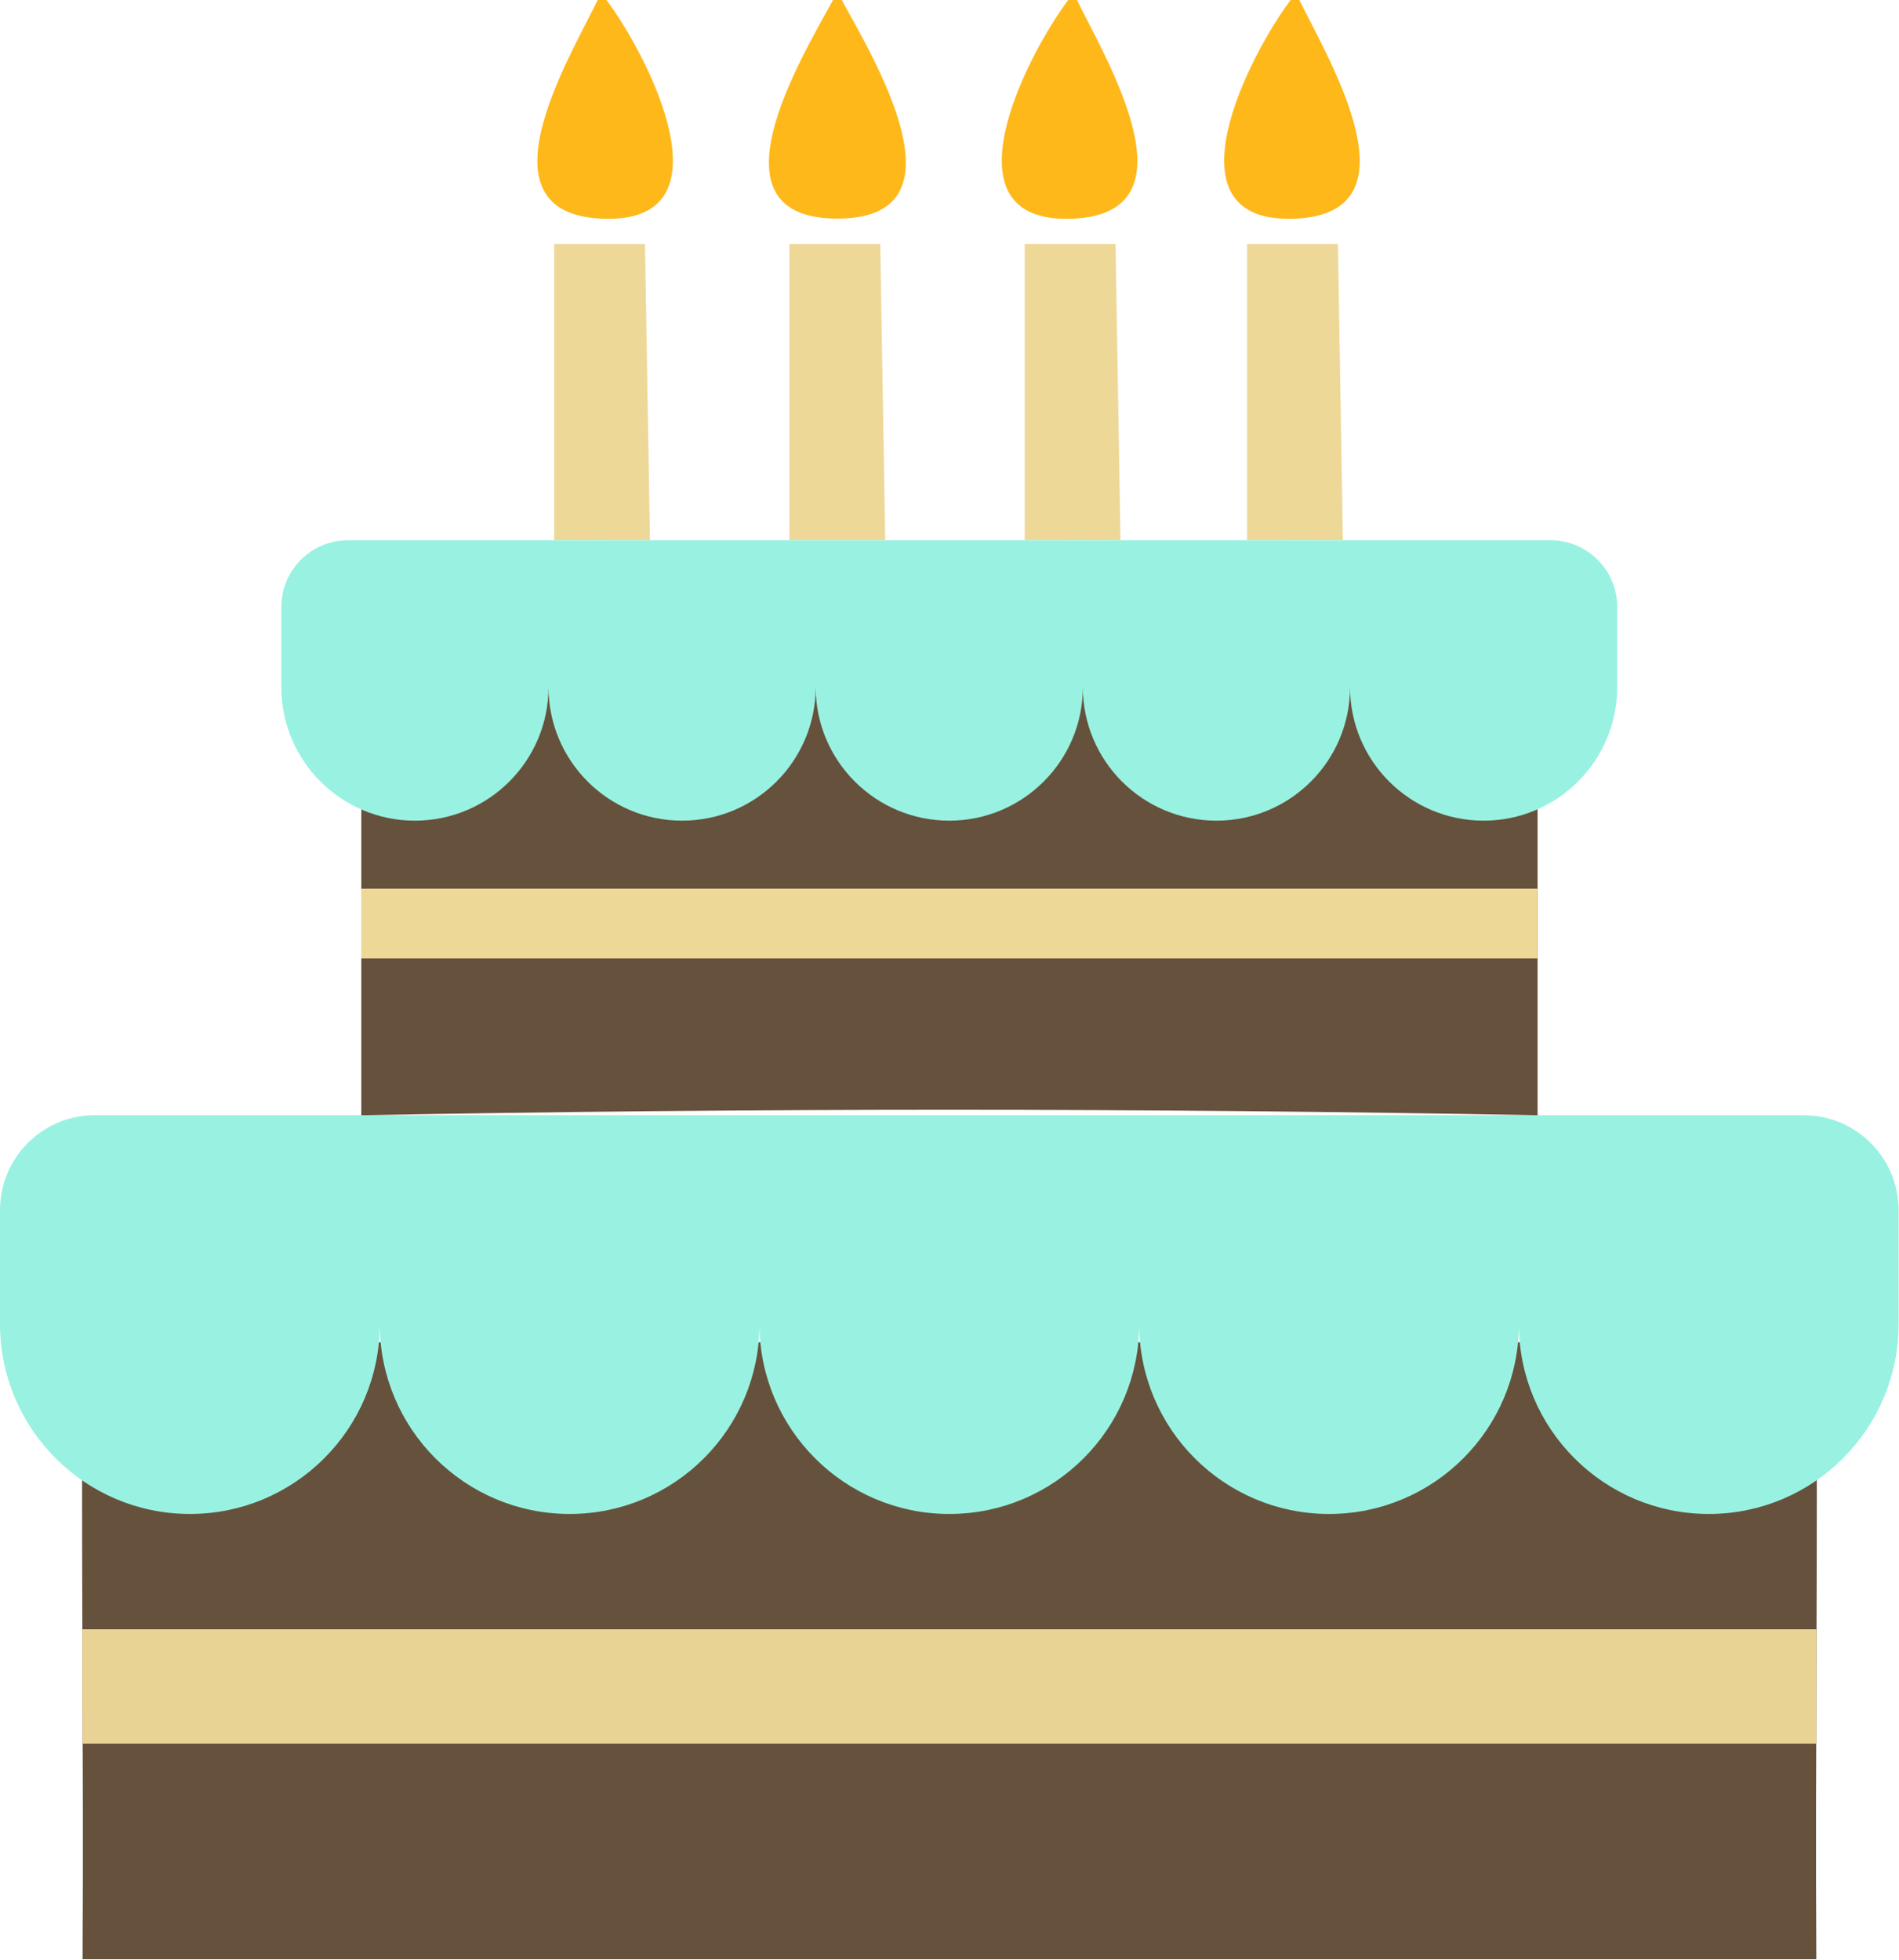
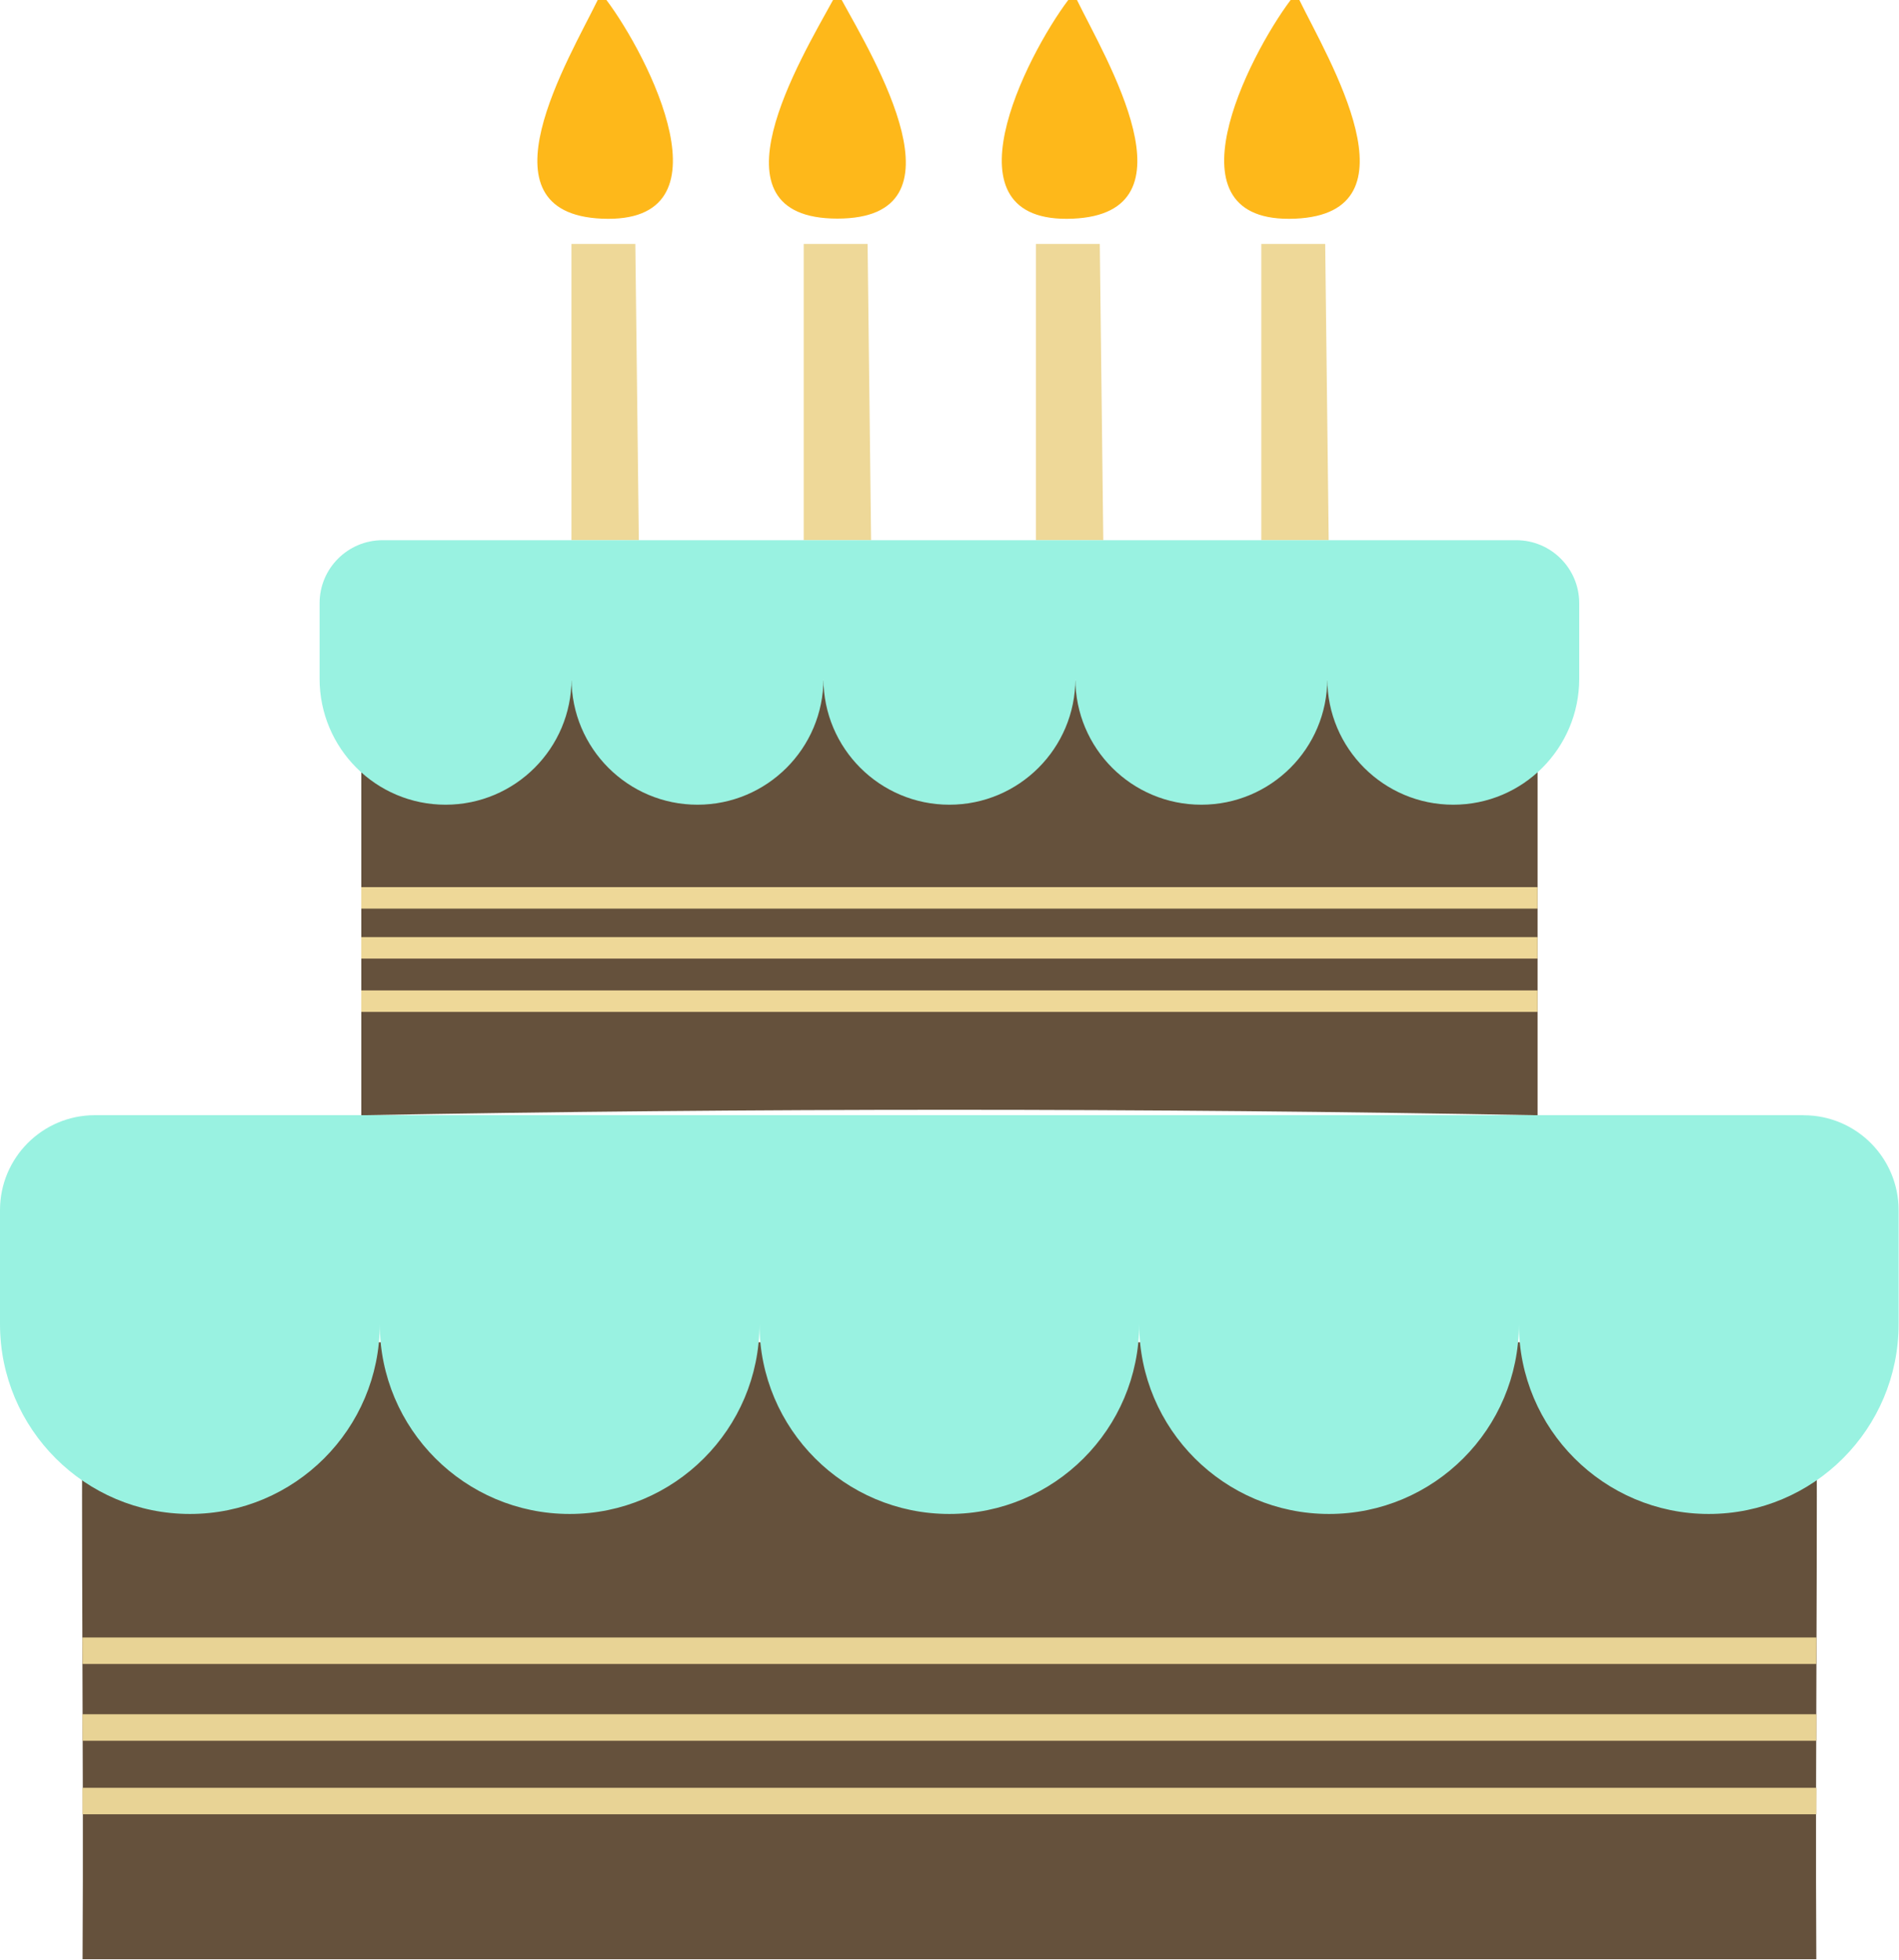
- <svg xmlns="http://www.w3.org/2000/svg" width="271.31" height="279.99" viewBox="0 0 271.31 279.99">
-   <g id="cake">
+ <svg xmlns="http://www.w3.org/2000/svg" id="cake" width="271.31" height="279.99" viewBox="0 0 271.31 279.99">
+   <g id="cake-body">
    <path d="M259.55,191.82c.23,29.32-.17,58.85,0,88.17H11.8c.17-29.32-.23-58.87,0-88.17h247.75Z" style="fill: #65513c;" />
-     <polygon points="259.57 232.84 259.55 249.18 11.8 249.18 11.78 232.84 259.57 232.84" style="fill: #e8d395;" />
-     <path d="M219.72,97.24v62.14c-55.98-1.04-112.11-1.04-168.09,0v-62.14h168.09Z" style="fill: #65513c;" />
-     <rect x="51.62" y="127" width="168.09" height="9.96" style="fill: #eed898;" />
-     <path d="M79.19,77.2v-42.34h12.98s.71,42.34.71,42.34c-4.56.02-9.14-.03-13.7,0h0Z" style="fill: #eed898;" />
-     <path d="M112.81,77.2v-42.34h12.98s.71,42.34.71,42.34c-4.56-.01-9.14-.01-13.7,0h0Z" style="fill: #eed898;" />
-     <path d="M146.43,77.2v-42.34h12.98s.71,42.34.71,42.34c-4.56-.03-9.14.02-13.7,0h0Z" style="fill: #eed898;" />
-     <path d="M178.21,77.2v-42.34h12.98s.71,42.34.71,42.34c-4.56-.03-9.14.02-13.7,0h0Z" style="fill: #eed898;" />
-     <path d="M221.56,77.2c5.27,0,9.54,4.27,9.54,9.54v11.45c0,10.54-8.55,19.09-19.09,19.09s-19.09-8.54-19.09-19.09c0,10.54-8.54,19.09-19.09,19.09s-19.09-8.54-19.09-19.09c0,10.54-8.55,19.09-19.09,19.09s-19.09-8.54-19.09-19.09c0,10.54-8.55,19.09-19.09,19.09s-19.09-8.55-19.09-19.09c0,10.54-8.55,19.09-19.09,19.09s-19.09-8.54-19.09-19.09v-11.45c0-5.27,4.27-9.54,9.54-9.54h171.78Z" style="fill: #99f2e1;" />
+     <polygon points="259.57 255.49 259.55 259.28 11.8 259.28 11.78 255.49 259.57 255.49" style="fill: #e8d395;" />
+     <polygon points="259.57 244.98 259.55 248.77 11.8 248.77 11.78 244.98 259.57 244.98" style="fill: #e8d395;" />
+     <polygon points="259.57 234.01 259.55 237.8 11.8 237.8 11.78 234.01 259.57 234.01" style="fill: #e8d395;" />
+     <path d="M219.72,97.24v62.14c-55.98-1.04-112.11-1.04-168.09,0v-62.14s168.09,0,168.09,0Z" style="fill: #65513c;" />
+     <rect x="51.62" y="141.54" width="168.09" height="3.07" style="fill: #eed898;" />
+     <rect x="51.62" y="133.92" width="168.09" height="3.07" style="fill: #eed898;" />
+     <rect x="51.62" y="126.78" width="168.09" height="3.07" style="fill: #eed898;" />
+     <path d="M180.24,77.2v-42.34h9.13l.5,42.34c-3.21-.03-6.43.02-9.64,0h0Z" style="fill: #eed898;" />
+     <path d="M148.03,77.2v-42.34h9.13l.5,42.34c-3.21-.03-6.43.02-9.64,0h0Z" style="fill: #eed898;" />
+     <path d="M114.85,77.2v-42.34h9.13l.5,42.34c-3.21-.03-6.43.02-9.64,0h0Z" style="fill: #eed898;" />
+     <path d="M81.66,77.2v-42.34h9.13l.5,42.34c-3.21-.03-6.43.02-9.64,0h0Z" style="fill: #eed898;" />
+     <path d="M216.67,77.2c4.97,0,9,4.03,9,9v10.8c0,9.94-8.06,18-18,18s-18-8.05-18-18c0,9.94-8.05,18-18,18s-18-8.05-18-18c0,9.94-8.06,18-18,18s-18-8.05-18-18c0,9.94-8.06,18-18,18s-18-8.06-18-18c0,9.94-8.06,18-18,18s-18-8.05-18-18v-10.8c0-4.97,4.03-9,9-9h162.05Z" style="fill: #99f2e1;" />
    <path d="M257.74,159.38c7.49,0,13.57,6.07,13.57,13.57v16.28c0,14.98-12.15,27.13-27.13,27.13s-27.13-12.15-27.13-27.13c0,14.98-12.15,27.13-27.13,27.13s-27.13-12.15-27.13-27.13c0,14.98-12.15,27.13-27.13,27.13s-27.13-12.15-27.13-27.13c0,14.98-12.15,27.13-27.13,27.13s-27.13-12.15-27.13-27.13c0,14.98-12.15,27.13-27.13,27.13S0,204.2,0,189.22v-16.28c0-7.49,6.07-13.57,13.56-13.57h244.18Z" style="fill: #99f2e1;" />
  </g>
  <g id="fire">
    <path id="fire4" d="M184.43,0h1.25c4.08,8.37,17.51,30.47-.6,31.25-18.95.82-6.66-23.25-.65-31.25Z" style="fill: #feb81a;" />
    <path id="fire3" d="M152.65,0h1.25c4.08,8.37,17.51,30.47-.6,31.25-18.95.82-6.66-23.25-.65-31.25Z" style="fill: #feb81a;" />
    <path id="fire2" d="M119.03,0h1.25c4.55,8.31,18.45,31.24-.62,31.24s-5.17-22.92-.62-31.24h0Z" style="fill: #feb81a;" />
    <path id="fire1" d="M85.41,0h1.25c6.01,8,18.3,32.07-.65,31.25-18.11-.79-4.67-22.88-.6-31.25Z" style="fill: #feb81a;" />
  </g>
</svg>
